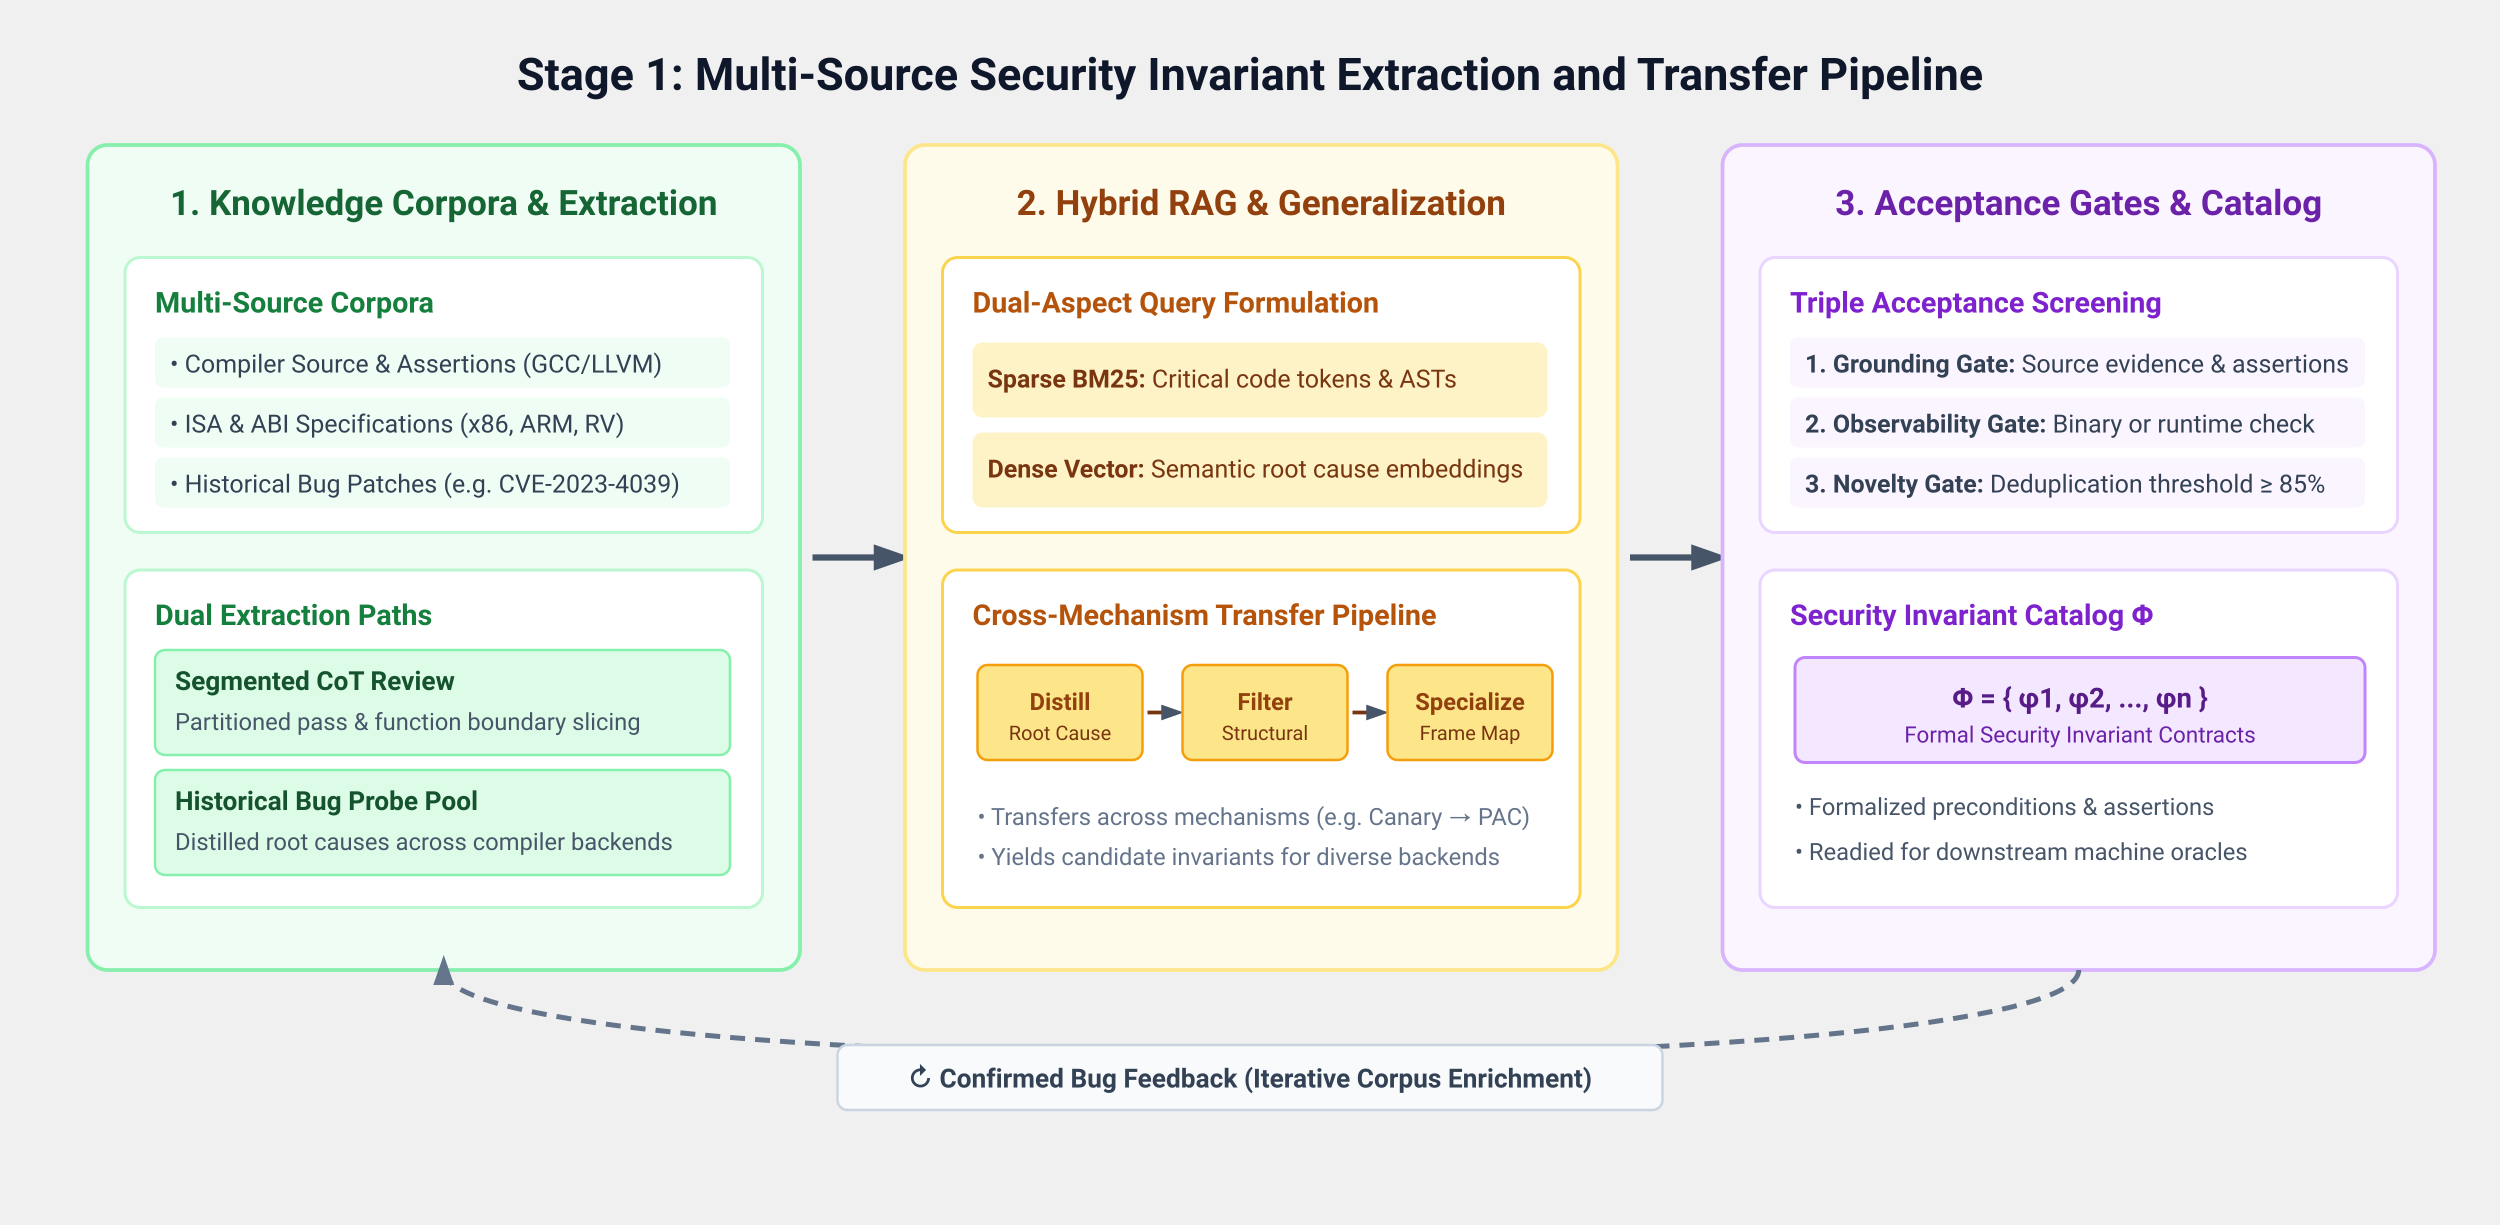
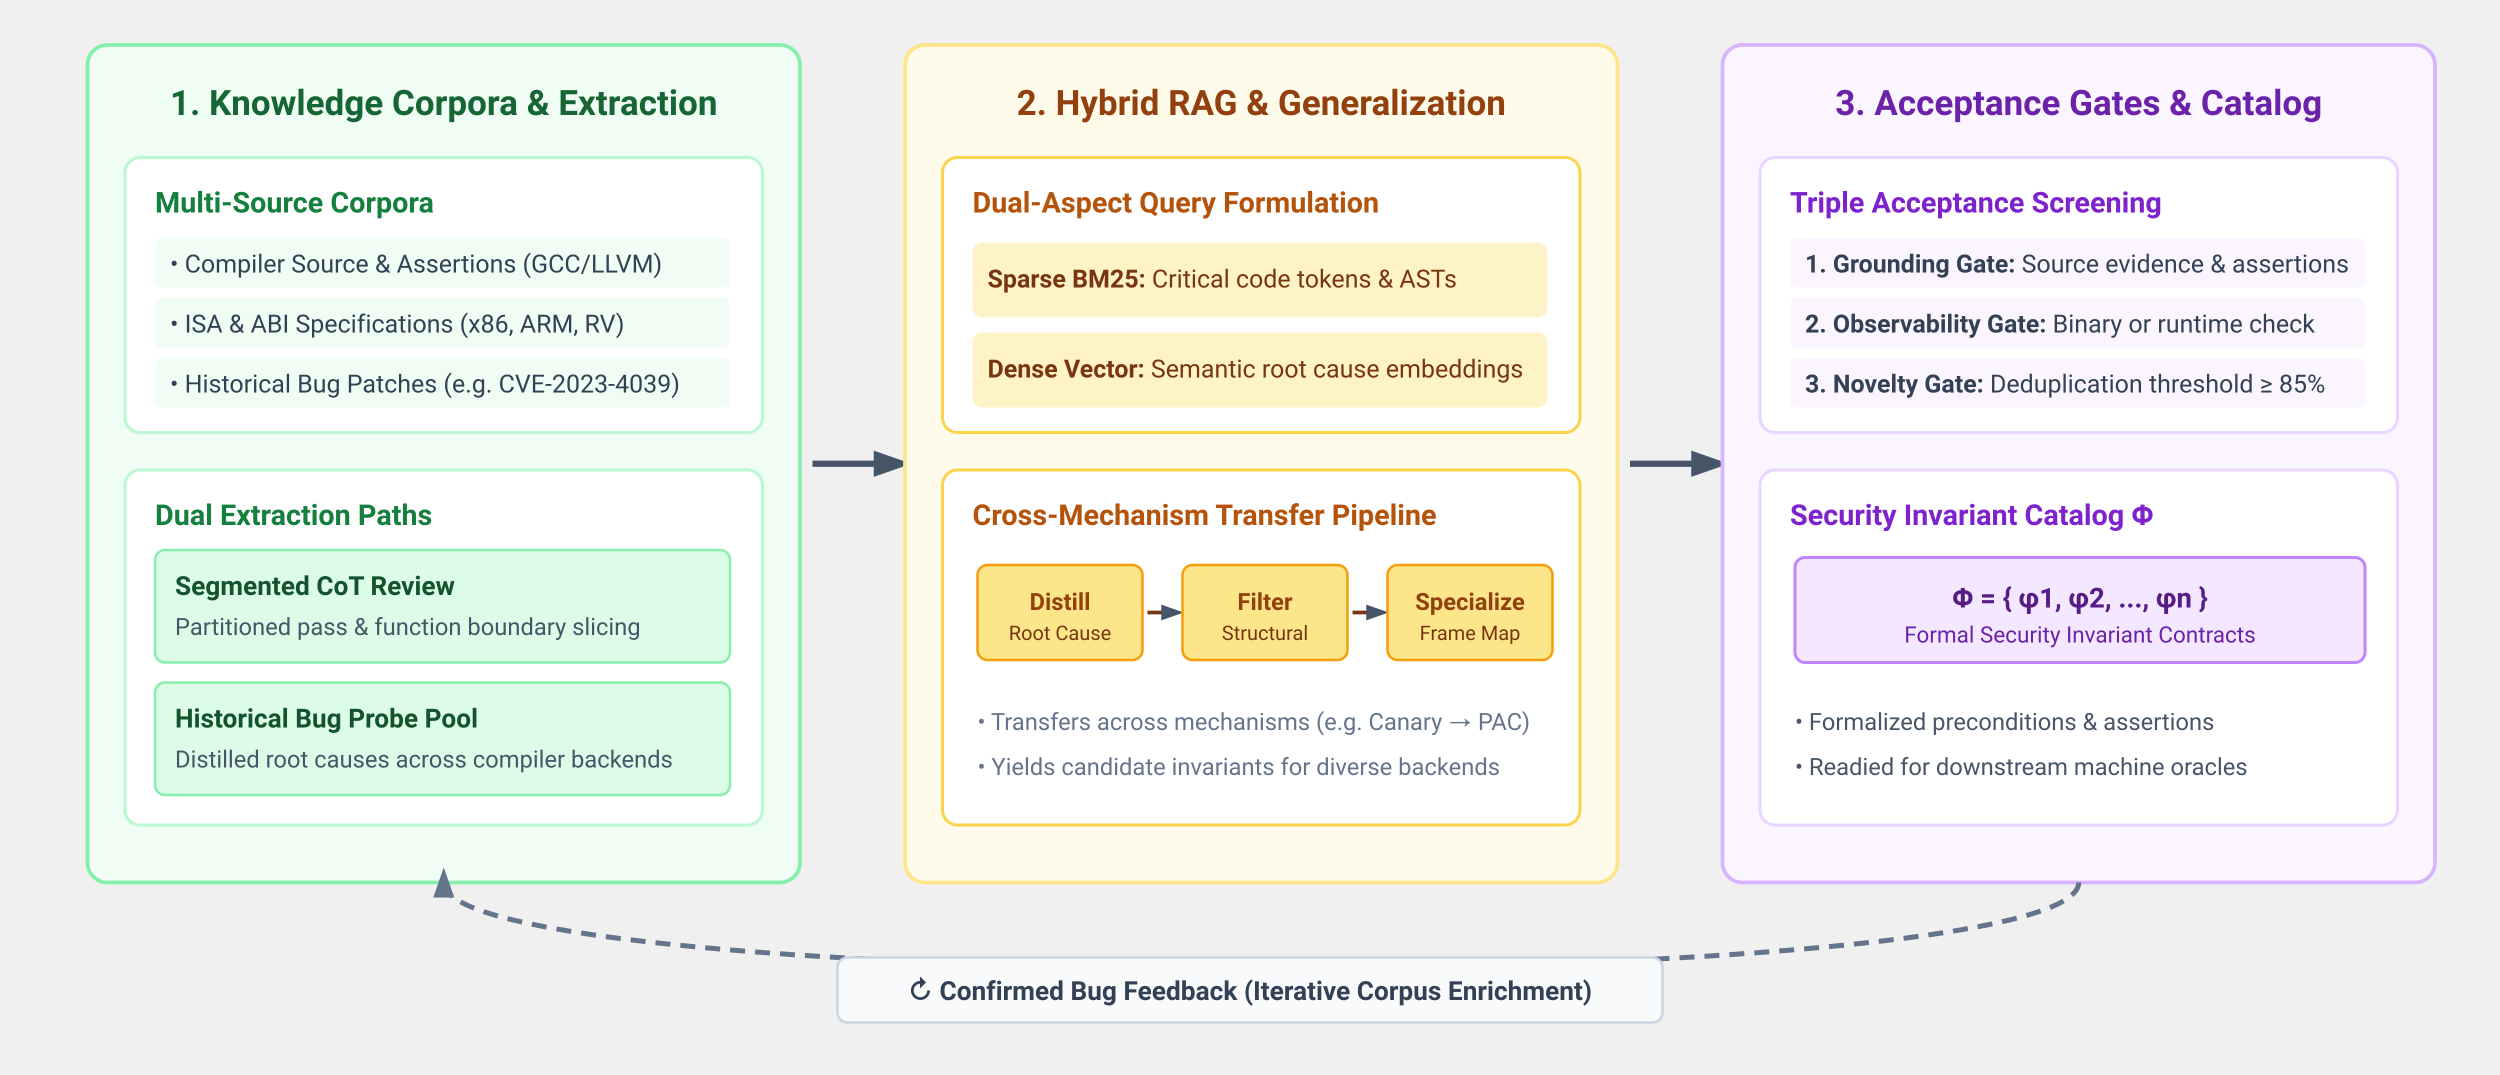
- <svg xmlns="http://www.w3.org/2000/svg" viewBox="0 0 1000 490" width="1000" height="490" style="background-color: #FFFFFF; font-family: -apple-system, BlinkMacSystemFont, 'Segoe UI', Roboto, Helvetica, Arial, sans-serif;">
+ <svg xmlns="http://www.w3.org/2000/svg" viewBox="0 0 1000 430" width="1000" height="430" style="background-color: #FFFFFF; font-family: -apple-system, BlinkMacSystemFont, 'Segoe UI', Roboto, Helvetica, Arial, sans-serif;">
  <defs>
    <marker id="arr-gray" viewBox="0 0 10 10" refX="5" refY="5" markerWidth="6" markerHeight="6" orient="auto-start-reverse">
      <path d="M 0 1.5 L 10 5 L 0 8.5 z" fill="#475569" />
    </marker>
    <marker id="arr-dash" viewBox="0 0 10 10" refX="5" refY="5" markerWidth="6" markerHeight="6" orient="auto-start-reverse">
      <path d="M 0 1.5 L 10 5 L 0 8.5 z" fill="#64748B" />
    </marker>
  </defs>
-   <text x="500.0" y="36" fill="#0F172A" font-size="18" font-weight="700" text-anchor="middle">Stage 1: Multi-Source Security Invariant Extraction and Transfer Pipeline</text>
-   <rect x="35" y="58" width="285" height="330" rx="8" fill="#F0FDF4" stroke="#86EFAC" stroke-width="1.5" />
-   <text x="177.5" y="86" fill="#166534" font-size="14" font-weight="700" text-anchor="middle">1. Knowledge Corpora &amp; Extraction</text>
-   <g transform="translate(50, 103)">
+   <rect x="35" y="18" width="285" height="335" rx="8" fill="#F0FDF4" stroke="#86EFAC" stroke-width="1.5" />
+   <text x="177.5" y="46" fill="#166534" font-size="14" font-weight="700" text-anchor="middle">1. Knowledge Corpora &amp; Extraction</text>
+   <g transform="translate(50, 63)">
    <rect x="0" y="0" width="255" height="110" rx="6" fill="#FFFFFF" stroke="#BBF7D0" stroke-width="1.2" />
    <text x="12" y="22" fill="#15803D" font-size="11.5" font-weight="700">Multi-Source Corpora</text>
    <rect x="12" y="32" width="230" height="20" rx="3" fill="#F0FDF4" />
    <text x="18" y="46" fill="#334155" font-size="10">• Compiler Source &amp; Assertions (GCC/LLVM)</text>
    <rect x="12" y="56" width="230" height="20" rx="3" fill="#F0FDF4" />
    <text x="18" y="70" fill="#334155" font-size="10">• ISA &amp; ABI Specifications (x86, ARM, RV)</text>
    <rect x="12" y="80" width="230" height="20" rx="3" fill="#F0FDF4" />
    <text x="18" y="94" fill="#334155" font-size="10">• Historical Bug Patches (e.g. CVE-2023-4039)</text>
  </g>
-   <g transform="translate(50, 228)">
-     <rect x="0" y="0" width="255" height="135" rx="6" fill="#FFFFFF" stroke="#BBF7D0" stroke-width="1.2" />
+   <g transform="translate(50, 188)">
+     <rect x="0" y="0" width="255" height="142" rx="6" fill="#FFFFFF" stroke="#BBF7D0" stroke-width="1.2" />
    <text x="12" y="22" fill="#15803D" font-size="11.5" font-weight="700">Dual Extraction Paths</text>
-     <rect x="12" y="32" width="230" height="42" rx="4" fill="#DCFCE7" stroke="#86EFAC" stroke-width="1" />
-     <text x="20" y="48" fill="#14532D" font-size="10.5" font-weight="700">Segmented CoT Review</text>
-     <text x="20" y="64" fill="#475569" font-size="9.5">Partitioned pass &amp; function boundary slicing</text>
-     <rect x="12" y="80" width="230" height="42" rx="4" fill="#DCFCE7" stroke="#86EFAC" stroke-width="1" />
-     <text x="20" y="96" fill="#14532D" font-size="10.5" font-weight="700">Historical Bug Probe Pool</text>
-     <text x="20" y="112" fill="#475569" font-size="9.5">Distilled root causes across compiler backends</text>
+     <rect x="12" y="32" width="230" height="45" rx="4" fill="#DCFCE7" stroke="#86EFAC" stroke-width="1" />
+     <text x="20" y="50" fill="#14532D" font-size="10.5" font-weight="700">Segmented CoT Review</text>
+     <text x="20" y="66" fill="#475569" font-size="9.5">Partitioned pass &amp; function boundary slicing</text>
+     <rect x="12" y="85" width="230" height="45" rx="4" fill="#DCFCE7" stroke="#86EFAC" stroke-width="1" />
+     <text x="20" y="103" fill="#14532D" font-size="10.5" font-weight="700">Historical Bug Probe Pool</text>
+     <text x="20" y="119" fill="#475569" font-size="9.5">Distilled root causes across compiler backends</text>
  </g>
-   <line x1="325" y1="223.0" x2="357" y2="223.0" stroke="#475569" stroke-width="2.5" marker-end="url(#arr-gray)" />
-   <rect x="362" y="58" width="285" height="330" rx="8" fill="#FFFBEB" stroke="#FDE68A" stroke-width="1.5" />
-   <text x="504.5" y="86" fill="#92400E" font-size="14" font-weight="700" text-anchor="middle">2. Hybrid RAG &amp; Generalization</text>
-   <g transform="translate(377, 103)">
+   <line x1="325" y1="185.5" x2="357" y2="185.5" stroke="#475569" stroke-width="2.5" marker-end="url(#arr-gray)" />
+   <rect x="362" y="18" width="285" height="335" rx="8" fill="#FFFBEB" stroke="#FDE68A" stroke-width="1.5" />
+   <text x="504.5" y="46" fill="#92400E" font-size="14" font-weight="700" text-anchor="middle">2. Hybrid RAG &amp; Generalization</text>
+   <g transform="translate(377, 63)">
    <rect x="0" y="0" width="255" height="110" rx="6" fill="#FFFFFF" stroke="#FCD34D" stroke-width="1.2" />
    <text x="12" y="22" fill="#B45309" font-size="11.5" font-weight="700">Dual-Aspect Query Formulation</text>
    <rect x="12" y="34" width="230" height="30" rx="4" fill="#FEF3C7" />
    <text x="18" y="52" fill="#78350F" font-size="10">
      <tspan font-weight="700">Sparse BM25:</tspan> Critical code tokens &amp; ASTs</text>
    <rect x="12" y="70" width="230" height="30" rx="4" fill="#FEF3C7" />
    <text x="18" y="88" fill="#78350F" font-size="10">
      <tspan font-weight="700">Dense Vector:</tspan> Semantic root cause embeddings</text>
  </g>
-   <g transform="translate(377, 228)">
-     <rect x="0" y="0" width="255" height="135" rx="6" fill="#FFFFFF" stroke="#FCD34D" stroke-width="1.2" />
+   <g transform="translate(377, 188)">
+     <rect x="0" y="0" width="255" height="142" rx="6" fill="#FFFFFF" stroke="#FCD34D" stroke-width="1.2" />
    <text x="12" y="22" fill="#B45309" font-size="11.5" font-weight="700">Cross-Mechanism Transfer Pipeline</text>
    <g transform="translate(14, 38)">
      <rect x="0" y="0" width="66" height="38" rx="4" fill="#FDE68A" stroke="#F59E0B" stroke-width="1" />
      <text x="33" y="18" fill="#92400E" font-size="9.5" font-weight="700" text-anchor="middle">Distill</text>
      <text x="33" y="30" fill="#78350F" font-size="8" text-anchor="middle">Root Cause</text>
      <line x1="68" y1="19" x2="78" y2="19" stroke="#78350F" stroke-width="1.5" marker-end="url(#arr-gray)" />
      <rect x="82" y="0" width="66" height="38" rx="4" fill="#FDE68A" stroke="#F59E0B" stroke-width="1" />
      <text x="115" y="18" fill="#92400E" font-size="9.5" font-weight="700" text-anchor="middle">Filter</text>
      <text x="115" y="30" fill="#78350F" font-size="8" text-anchor="middle">Structural</text>
      <line x1="150" y1="19" x2="160" y2="19" stroke="#78350F" stroke-width="1.5" marker-end="url(#arr-gray)" />
      <rect x="164" y="0" width="66" height="38" rx="4" fill="#FDE68A" stroke="#F59E0B" stroke-width="1" />
      <text x="197" y="18" fill="#92400E" font-size="9.5" font-weight="700" text-anchor="middle">Specialize</text>
      <text x="197" y="30" fill="#78350F" font-size="8" text-anchor="middle">Frame Map</text>
    </g>
-     <text x="14" y="102" fill="#64748B" font-size="9.5">• Transfers across mechanisms (e.g. Canary → PAC)</text>
-     <text x="14" y="118" fill="#64748B" font-size="9.5">• Yields candidate invariants for diverse backends</text>
+     <text x="14" y="104" fill="#64748B" font-size="9.5">• Transfers across mechanisms (e.g. Canary → PAC)</text>
+     <text x="14" y="122" fill="#64748B" font-size="9.5">• Yields candidate invariants for diverse backends</text>
  </g>
-   <line x1="652" y1="223.0" x2="684" y2="223.0" stroke="#475569" stroke-width="2.5" marker-end="url(#arr-gray)" />
-   <rect x="689" y="58" width="285" height="330" rx="8" fill="#FAF5FF" stroke="#D8B4FE" stroke-width="1.5" />
-   <text x="831.5" y="86" fill="#6B21A8" font-size="14" font-weight="700" text-anchor="middle">3. Acceptance Gates &amp; Catalog</text>
-   <g transform="translate(704, 103)">
+   <line x1="652" y1="185.5" x2="684" y2="185.5" stroke="#475569" stroke-width="2.5" marker-end="url(#arr-gray)" />
+   <rect x="689" y="18" width="285" height="335" rx="8" fill="#FAF5FF" stroke="#D8B4FE" stroke-width="1.5" />
+   <text x="831.5" y="46" fill="#6B21A8" font-size="14" font-weight="700" text-anchor="middle">3. Acceptance Gates &amp; Catalog</text>
+   <g transform="translate(704, 63)">
    <rect x="0" y="0" width="255" height="110" rx="6" fill="#FFFFFF" stroke="#E9D5FF" stroke-width="1.2" />
    <text x="12" y="22" fill="#7E22CE" font-size="11.5" font-weight="700">Triple Acceptance Screening</text>
    <rect x="12" y="32" width="230" height="20" rx="3" fill="#FAF5FF" />
    <text x="18" y="46" fill="#334155" font-size="10">
      <tspan font-weight="700">1. Grounding Gate:</tspan> Source evidence &amp; assertions</text>
    <rect x="12" y="56" width="230" height="20" rx="3" fill="#FAF5FF" />
    <text x="18" y="70" fill="#334155" font-size="10">
      <tspan font-weight="700">2. Observability Gate:</tspan> Binary or runtime check</text>
    <rect x="12" y="80" width="230" height="20" rx="3" fill="#FAF5FF" />
    <text x="18" y="94" fill="#334155" font-size="10">
      <tspan font-weight="700">3. Novelty Gate:</tspan> Deduplication threshold ≥ 85%</text>
  </g>
-   <g transform="translate(704, 228)">
-     <rect x="0" y="0" width="255" height="135" rx="6" fill="#FFFFFF" stroke="#E9D5FF" stroke-width="1.2" />
+   <g transform="translate(704, 188)">
+     <rect x="0" y="0" width="255" height="142" rx="6" fill="#FFFFFF" stroke="#E9D5FF" stroke-width="1.2" />
    <text x="12" y="22" fill="#7E22CE" font-size="11.5" font-weight="700">Security Invariant Catalog Φ</text>
    <g transform="translate(14, 35)">
      <rect x="0" y="0" width="228" height="42" rx="4" fill="#F3E8FF" stroke="#C084FC" stroke-width="1.2" />
      <text x="114" y="20" fill="#581C87" font-size="11" font-weight="700" text-anchor="middle">Φ = { φ1, φ2, ..., φn }</text>
      <text x="114" y="34" fill="#6B21A8" font-size="9" text-anchor="middle">Formal Security Invariant Contracts</text>
    </g>
-     <text x="14" y="98" fill="#475569" font-size="9.5">• Formalized preconditions &amp; assertions</text>
-     <text x="14" y="116" fill="#475569" font-size="9.5">• Readied for downstream machine oracles</text>
+     <text x="14" y="104" fill="#475569" font-size="9.5">• Formalized preconditions &amp; assertions</text>
+     <text x="14" y="122" fill="#475569" font-size="9.5">• Readied for downstream machine oracles</text>
  </g>
-   <path d="M 831.5 388             C 831.5 434, 177.5 434, 177.5 388 " fill="none" stroke="#64748B" stroke-width="2" stroke-dasharray="6,4" marker-end="url(#arr-dash)" />
-   <rect x="335.0" y="418" width="330" height="26" rx="4" fill="#F8FAFC" stroke="#CBD5E1" stroke-width="1" />
-   <text x="500.0" y="435" fill="#334155" font-size="10.5" font-weight="600" text-anchor="middle">↻ Confirmed Bug Feedback (Iterative Corpus Enrichment)</text>
+   <path d="M 831.5 353             C 831.5 399, 177.5 399, 177.5 353 " fill="none" stroke="#64748B" stroke-width="2" stroke-dasharray="6,4" marker-end="url(#arr-dash)" />
+   <rect x="335.0" y="383" width="330" height="26" rx="4" fill="#F8FAFC" stroke="#CBD5E1" stroke-width="1" />
+   <text x="500.0" y="400" fill="#334155" font-size="10.5" font-weight="600" text-anchor="middle">↻ Confirmed Bug Feedback (Iterative Corpus Enrichment)</text>
</svg>
